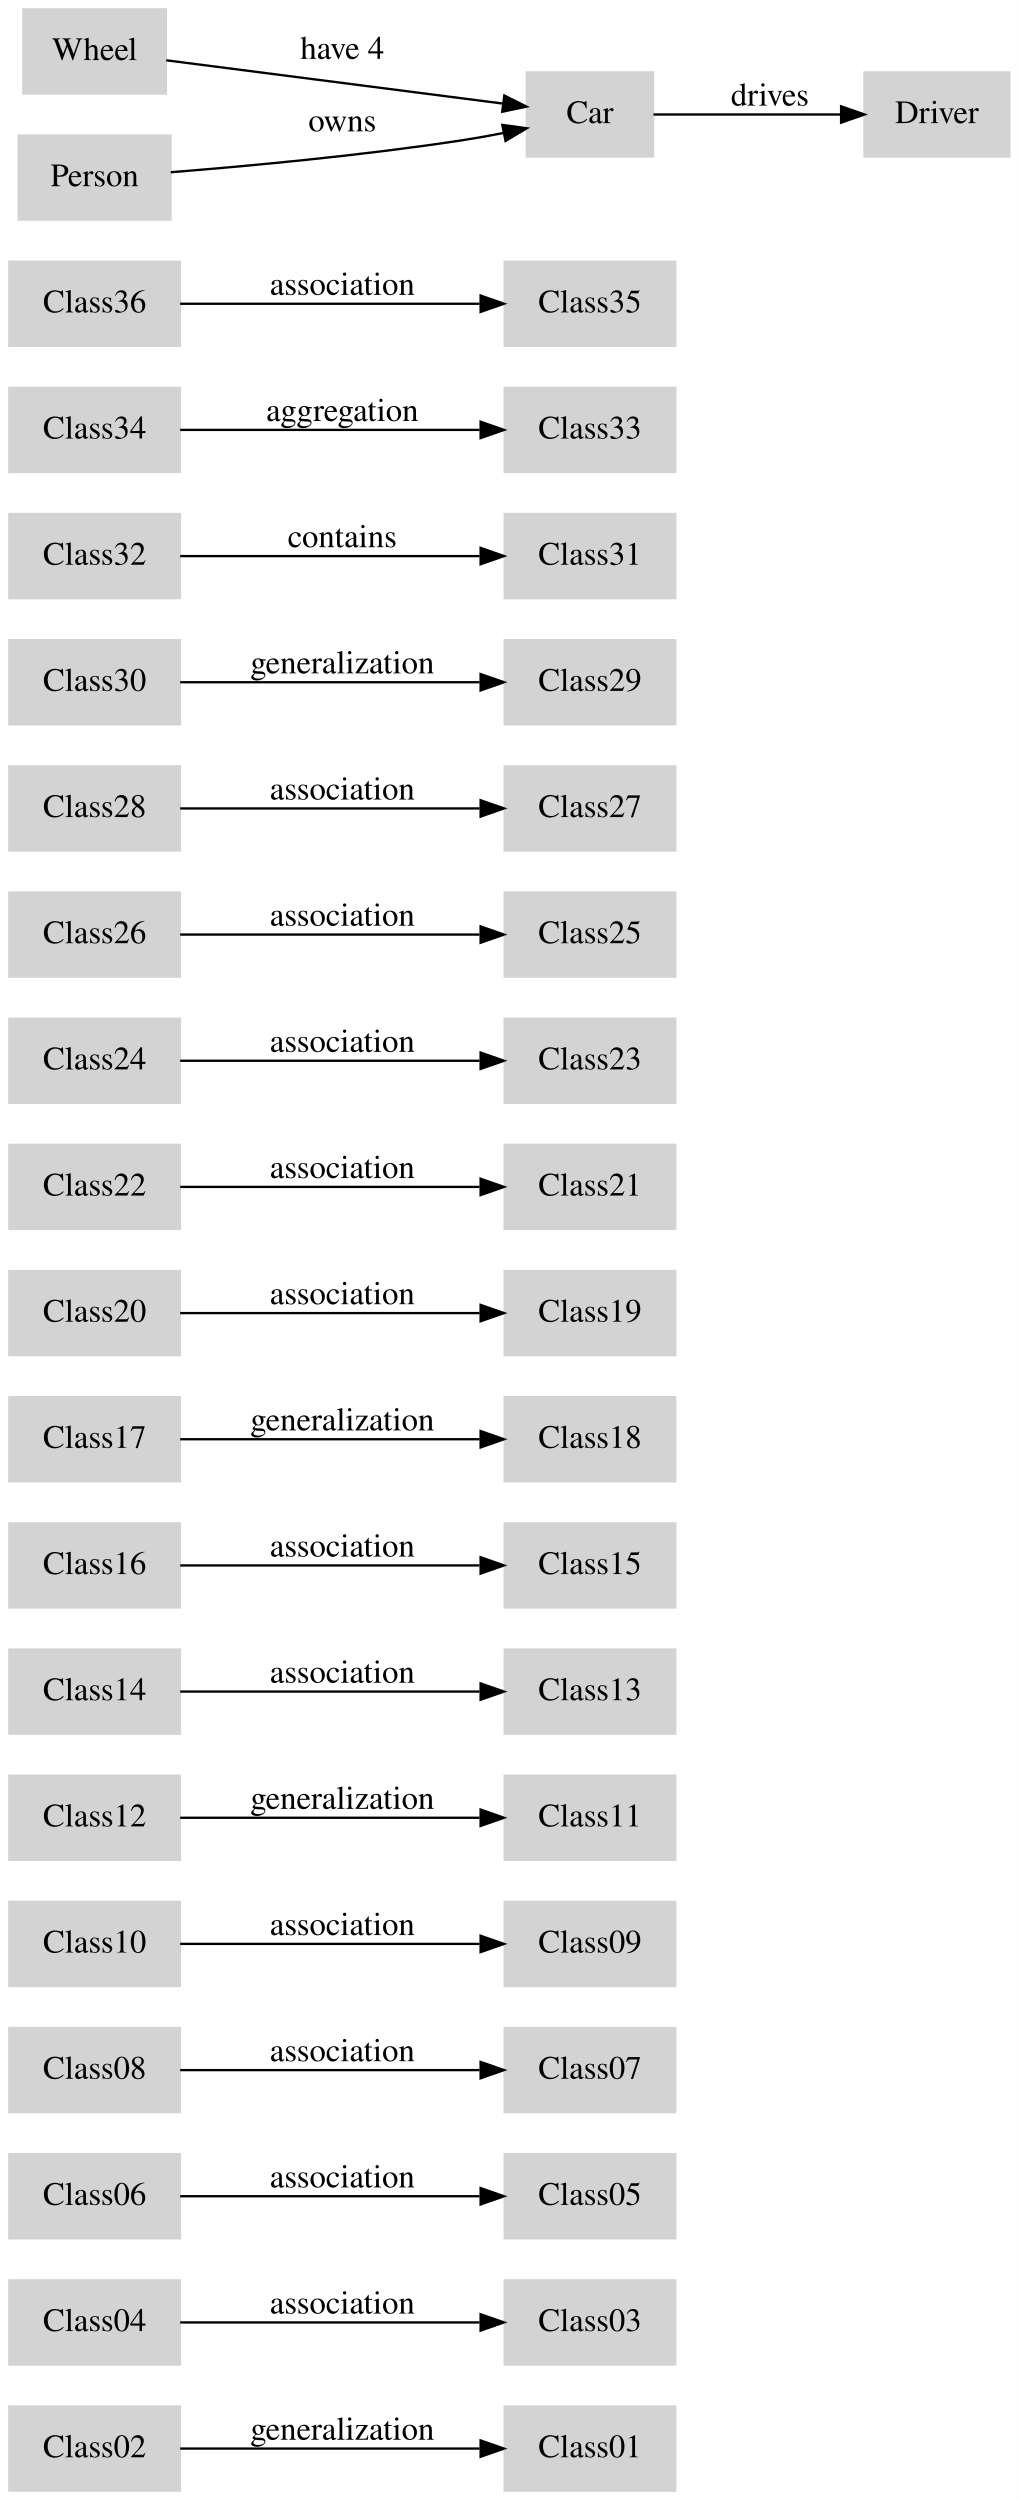
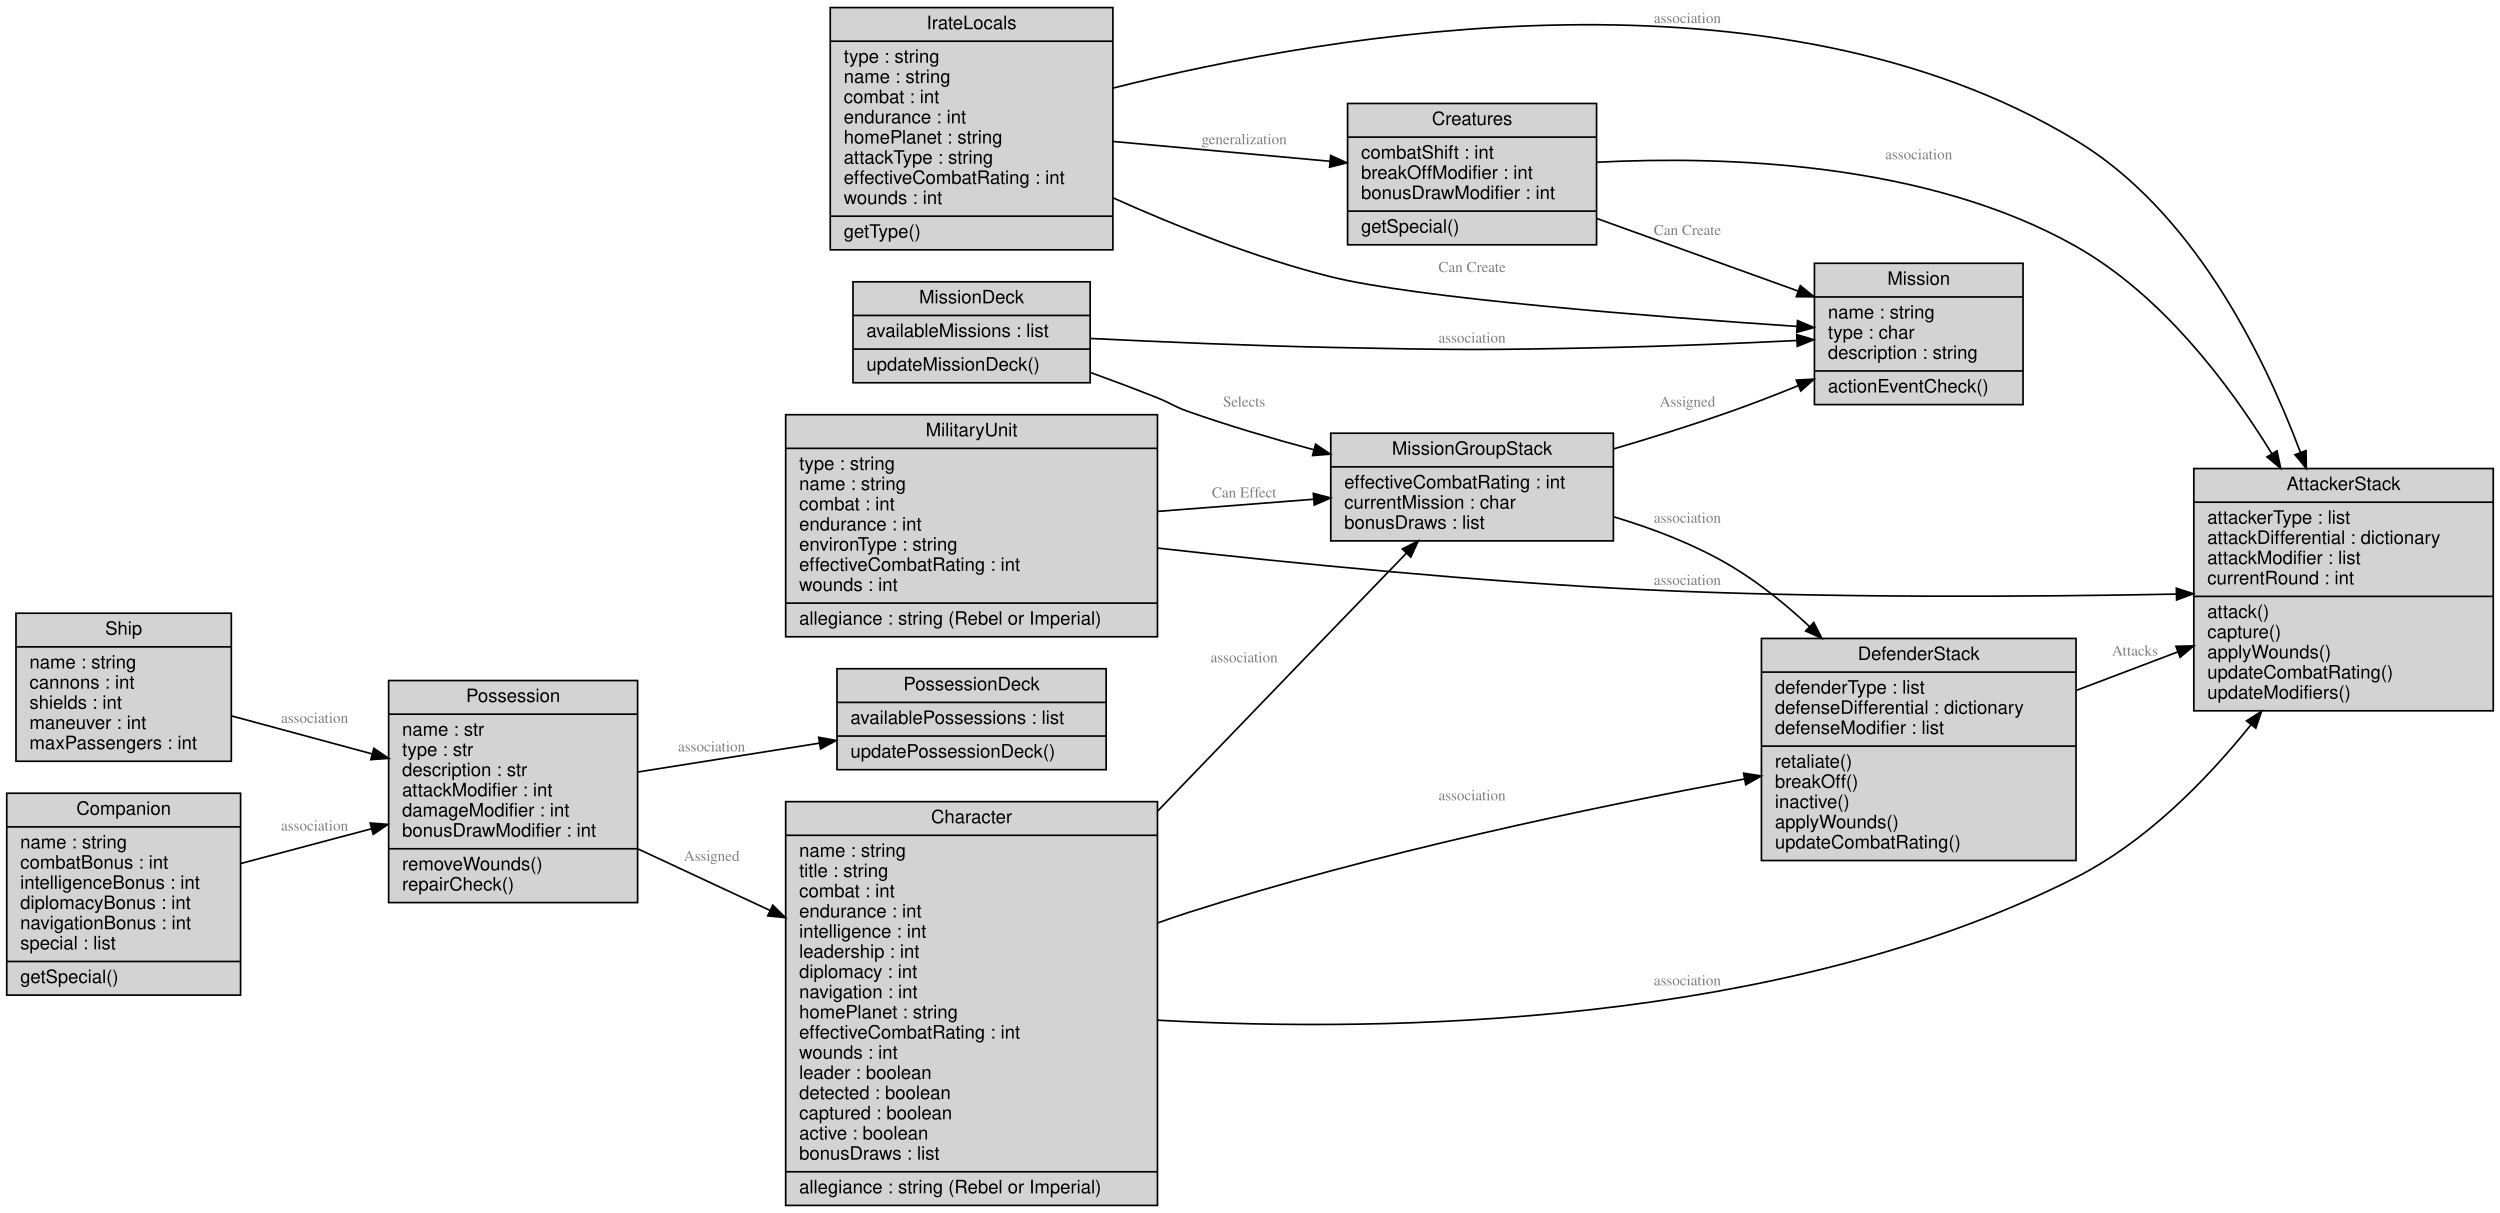
- <svg xmlns="http://www.w3.org/2000/svg" width="436pt" height="1070pt" viewBox="0.00 0.00 436.00 1070.00">
-   <g id="graph0" class="graph" transform="scale(1 1) rotate(0) translate(4 1066)">
-     <polygon fill="white" stroke="transparent" points="-4,4 -4,-1066 432,-1066 432,4 -4,4" />
+ <svg xmlns="http://www.w3.org/2000/svg" width="1486pt" height="721pt" viewBox="0.00 0.00 1486.00 721.00">
+   <g id="graph0" class="graph" transform="scale(1 1) rotate(0) translate(4 717)">
+     <polygon fill="white" stroke="transparent" points="-4,4 -4,-717 1482,-717 1482,4 -4,4" />
    <g id="node1" class="node">
-       <polygon fill="lightgrey" stroke="lightgrey" points="285,-36 212,-36 212,0 285,0 285,-36" />
-       <text text-anchor="middle" x="248.5" y="-14.3" font-family="Times,serif" font-size="14.00">Class01</text>
+       <polygon fill="lightgrey" stroke="black" points="493.5,-259.5 493.5,-319.5 653.5,-319.5 653.5,-259.5 493.5,-259.5" />
+       <text text-anchor="middle" x="573.5" y="-306.7" font-family="Helvetica,sans-Serif" font-size="11.00">PossessionDeck</text>
+       <polyline fill="none" stroke="black" points="493.5,-299.5 653.5,-299.5 " />
+       <text text-anchor="start" x="501.5" y="-286.7" font-family="Helvetica,sans-Serif" font-size="11.00">availablePossessions : list</text>
+       <polyline fill="none" stroke="black" points="493.5,-279.5 653.5,-279.5 " />
+       <text text-anchor="start" x="501.5" y="-266.7" font-family="Helvetica,sans-Serif" font-size="11.00">updatePossessionDeck()</text>
    </g>
    <g id="node2" class="node">
-       <polygon fill="lightgrey" stroke="lightgrey" points="73,-36 0,-36 0,0 73,0 73,-36" />
-       <text text-anchor="middle" x="36.5" y="-14.3" font-family="Times,serif" font-size="14.00">Class02</text>
+       <polygon fill="lightgrey" stroke="black" points="227,-180.5 227,-312.5 375,-312.5 375,-180.5 227,-180.5" />
+       <text text-anchor="middle" x="301" y="-299.7" font-family="Helvetica,sans-Serif" font-size="11.00">Possession</text>
+       <polyline fill="none" stroke="black" points="227,-292.5 375,-292.5 " />
+       <text text-anchor="start" x="235" y="-279.7" font-family="Helvetica,sans-Serif" font-size="11.00">name : str</text>
+       <text text-anchor="start" x="235" y="-267.7" font-family="Helvetica,sans-Serif" font-size="11.00">type : str</text>
+       <text text-anchor="start" x="235" y="-255.7" font-family="Helvetica,sans-Serif" font-size="11.00">description : str</text>
+       <text text-anchor="start" x="235" y="-243.7" font-family="Helvetica,sans-Serif" font-size="11.00">attackModifier : int</text>
+       <text text-anchor="start" x="235" y="-231.7" font-family="Helvetica,sans-Serif" font-size="11.00">damageModifier : int</text>
+       <text text-anchor="start" x="235" y="-219.7" font-family="Helvetica,sans-Serif" font-size="11.00">bonusDrawModifier : int</text>
+       <polyline fill="none" stroke="black" points="227,-212.5 375,-212.5 " />
+       <text text-anchor="start" x="235" y="-199.7" font-family="Helvetica,sans-Serif" font-size="11.00">removeWounds()</text>
+       <text text-anchor="start" x="235" y="-187.7" font-family="Helvetica,sans-Serif" font-size="11.00">repairCheck()</text>
    </g>
    <g id="edge1" class="edge">
-       <path fill="none" stroke="black" d="M73.12,-18C108.42,-18 162.65,-18 201.26,-18" />
-       <polygon fill="black" stroke="black" points="201.7,-21.5 211.7,-18 201.7,-14.5 201.7,-21.5" />
-       <text text-anchor="middle" x="142.5" y="-21.8" font-family="Times,serif" font-size="14.00">generalization</text>
+       <path fill="none" stroke="black" d="M375.2,-258.14C408.38,-263.41 447.92,-269.7 482.87,-275.25" />
+       <polygon fill="black" stroke="black" points="482.64,-278.76 493.07,-276.87 483.74,-271.85 482.64,-278.76" />
+       <text text-anchor="middle" x="419" y="-270.3" font-family="Times,serif" font-size="9.00" fill="grey">association</text>
+     </g>
+     <g id="node5" class="node">
+       <polygon fill="lightgrey" stroke="black" points="463,-0.5 463,-240.5 684,-240.5 684,-0.5 463,-0.5" />
+       <text text-anchor="middle" x="573.5" y="-227.7" font-family="Helvetica,sans-Serif" font-size="11.00">Character</text>
+       <polyline fill="none" stroke="black" points="463,-220.5 684,-220.5 " />
+       <text text-anchor="start" x="471" y="-207.7" font-family="Helvetica,sans-Serif" font-size="11.00">name : string</text>
+       <text text-anchor="start" x="471" y="-195.7" font-family="Helvetica,sans-Serif" font-size="11.00">title : string</text>
+       <text text-anchor="start" x="471" y="-183.7" font-family="Helvetica,sans-Serif" font-size="11.00">combat : int</text>
+       <text text-anchor="start" x="471" y="-171.7" font-family="Helvetica,sans-Serif" font-size="11.00">endurance : int</text>
+       <text text-anchor="start" x="471" y="-159.7" font-family="Helvetica,sans-Serif" font-size="11.00">intelligence : int</text>
+       <text text-anchor="start" x="471" y="-147.7" font-family="Helvetica,sans-Serif" font-size="11.00">leadership : int</text>
+       <text text-anchor="start" x="471" y="-135.7" font-family="Helvetica,sans-Serif" font-size="11.00">diplomacy : int</text>
+       <text text-anchor="start" x="471" y="-123.7" font-family="Helvetica,sans-Serif" font-size="11.00">navigation : int</text>
+       <text text-anchor="start" x="471" y="-111.7" font-family="Helvetica,sans-Serif" font-size="11.00">homePlanet : string</text>
+       <text text-anchor="start" x="471" y="-99.7" font-family="Helvetica,sans-Serif" font-size="11.00">effectiveCombatRating : int</text>
+       <text text-anchor="start" x="471" y="-87.7" font-family="Helvetica,sans-Serif" font-size="11.00">wounds : int</text>
+       <text text-anchor="start" x="471" y="-75.7" font-family="Helvetica,sans-Serif" font-size="11.00">leader : boolean</text>
+       <text text-anchor="start" x="471" y="-63.7" font-family="Helvetica,sans-Serif" font-size="11.00">detected : boolean</text>
+       <text text-anchor="start" x="471" y="-51.7" font-family="Helvetica,sans-Serif" font-size="11.00">captured : boolean</text>
+       <text text-anchor="start" x="471" y="-39.7" font-family="Helvetica,sans-Serif" font-size="11.00">active : boolean</text>
+       <text text-anchor="start" x="471" y="-27.7" font-family="Helvetica,sans-Serif" font-size="11.00">bonusDraws : list</text>
+       <polyline fill="none" stroke="black" points="463,-20.5 684,-20.5 " />
+       <text text-anchor="start" x="471" y="-7.7" font-family="Helvetica,sans-Serif" font-size="11.00">allegiance : string (Rebel or Imperial)</text>
+     </g>
+     <g id="edge2" class="edge">
+       <path fill="none" stroke="black" d="M375.2,-212.4C399.34,-201.16 426.86,-188.34 453.51,-175.92" />
+       <polygon fill="black" stroke="black" points="455.31,-178.95 462.9,-171.55 452.36,-172.6 455.31,-178.95" />
+       <text text-anchor="middle" x="419" y="-205.3" font-family="Times,serif" font-size="9.00" fill="grey">Assigned</text>
    </g>
    <g id="node3" class="node">
-       <polygon fill="lightgrey" stroke="lightgrey" points="285,-90 212,-90 212,-54 285,-54 285,-90" />
-       <text text-anchor="middle" x="248.5" y="-68.3" font-family="Times,serif" font-size="14.00">Class03</text>
+       <polygon fill="lightgrey" stroke="black" points="5.5,-264.5 5.5,-352.5 133.5,-352.5 133.5,-264.5 5.5,-264.5" />
+       <text text-anchor="middle" x="69.5" y="-339.7" font-family="Helvetica,sans-Serif" font-size="11.00">Ship</text>
+       <polyline fill="none" stroke="black" points="5.5,-332.5 133.5,-332.5 " />
+       <text text-anchor="start" x="13.5" y="-319.7" font-family="Helvetica,sans-Serif" font-size="11.00">name : string</text>
+       <text text-anchor="start" x="13.5" y="-307.7" font-family="Helvetica,sans-Serif" font-size="11.00">cannons : int</text>
+       <text text-anchor="start" x="13.5" y="-295.7" font-family="Helvetica,sans-Serif" font-size="11.00">shields : int</text>
+       <text text-anchor="start" x="13.5" y="-283.7" font-family="Helvetica,sans-Serif" font-size="11.00">maneuver : int</text>
+       <text text-anchor="start" x="13.5" y="-271.7" font-family="Helvetica,sans-Serif" font-size="11.00">maxPassengers : int</text>
+     </g>
+     <g id="edge3" class="edge">
+       <path fill="none" stroke="black" d="M133.52,-291.48C159.28,-284.52 189.44,-276.37 216.97,-268.93" />
+       <polygon fill="black" stroke="black" points="218.23,-272.21 226.97,-266.23 216.41,-265.46 218.23,-272.21" />
+       <text text-anchor="middle" x="183" y="-287.3" font-family="Times,serif" font-size="9.00" fill="grey">association</text>
    </g>
    <g id="node4" class="node">
-       <polygon fill="lightgrey" stroke="lightgrey" points="73,-90 0,-90 0,-54 73,-54 73,-90" />
-       <text text-anchor="middle" x="36.5" y="-68.3" font-family="Times,serif" font-size="14.00">Class04</text>
+       <polygon fill="lightgrey" stroke="black" points="0,-125.5 0,-245.5 139,-245.5 139,-125.5 0,-125.5" />
+       <text text-anchor="middle" x="69.5" y="-232.7" font-family="Helvetica,sans-Serif" font-size="11.00">Companion</text>
+       <polyline fill="none" stroke="black" points="0,-225.5 139,-225.5 " />
+       <text text-anchor="start" x="8" y="-212.7" font-family="Helvetica,sans-Serif" font-size="11.00">name : string</text>
+       <text text-anchor="start" x="8" y="-200.7" font-family="Helvetica,sans-Serif" font-size="11.00">combatBonus : int</text>
+       <text text-anchor="start" x="8" y="-188.7" font-family="Helvetica,sans-Serif" font-size="11.00">intelligenceBonus : int</text>
+       <text text-anchor="start" x="8" y="-176.7" font-family="Helvetica,sans-Serif" font-size="11.00">diplomacyBonus : int</text>
+       <text text-anchor="start" x="8" y="-164.7" font-family="Helvetica,sans-Serif" font-size="11.00">navigationBonus : int</text>
+       <text text-anchor="start" x="8" y="-152.7" font-family="Helvetica,sans-Serif" font-size="11.00">special : list</text>
+       <polyline fill="none" stroke="black" points="0,-145.5 139,-145.5 " />
+       <text text-anchor="start" x="8" y="-132.7" font-family="Helvetica,sans-Serif" font-size="11.00">getSpecial()</text>
+     </g>
+     <g id="edge4" class="edge">
+       <path fill="none" stroke="black" d="M139.05,-203.72C163.52,-210.23 191.37,-217.63 216.94,-224.42" />
+       <polygon fill="black" stroke="black" points="216.05,-227.81 226.61,-226.99 217.85,-221.04 216.05,-227.81" />
+       <text text-anchor="middle" x="183" y="-223.3" font-family="Times,serif" font-size="9.00" fill="grey">association</text>
+     </g>
+     <g id="node9" class="node">
+       <polygon fill="lightgrey" stroke="black" points="1300,-294.5 1300,-438.5 1478,-438.5 1478,-294.5 1300,-294.5" />
+       <text text-anchor="middle" x="1389" y="-425.7" font-family="Helvetica,sans-Serif" font-size="11.00">AttackerStack</text>
+       <polyline fill="none" stroke="black" points="1300,-418.5 1478,-418.5 " />
+       <text text-anchor="start" x="1308" y="-405.7" font-family="Helvetica,sans-Serif" font-size="11.00">attackerType : list</text>
+       <text text-anchor="start" x="1308" y="-393.7" font-family="Helvetica,sans-Serif" font-size="11.00">attackDifferential : dictionary</text>
+       <text text-anchor="start" x="1308" y="-381.7" font-family="Helvetica,sans-Serif" font-size="11.00">attackModifier : list</text>
+       <text text-anchor="start" x="1308" y="-369.7" font-family="Helvetica,sans-Serif" font-size="11.00">currentRound : int</text>
+       <polyline fill="none" stroke="black" points="1300,-362.5 1478,-362.5 " />
+       <text text-anchor="start" x="1308" y="-349.7" font-family="Helvetica,sans-Serif" font-size="11.00">attack()</text>
+       <text text-anchor="start" x="1308" y="-337.7" font-family="Helvetica,sans-Serif" font-size="11.00">capture()</text>
+       <text text-anchor="start" x="1308" y="-325.7" font-family="Helvetica,sans-Serif" font-size="11.00">applyWounds()</text>
+       <text text-anchor="start" x="1308" y="-313.7" font-family="Helvetica,sans-Serif" font-size="11.00">updateCombatRating()</text>
+       <text text-anchor="start" x="1308" y="-301.7" font-family="Helvetica,sans-Serif" font-size="11.00">updateModifiers()</text>
+     </g>
+     <g id="edge7" class="edge">
+       <path fill="none" stroke="black" d="M684.05,-110.59C819.82,-103.17 1054.68,-106.57 1230,-195.5 1271.05,-216.32 1306.84,-252.45 1333.93,-286.15" />
+       <polygon fill="black" stroke="black" points="1331.34,-288.52 1340.28,-294.2 1336.83,-284.18 1331.34,-288.52" />
+       <text text-anchor="middle" x="999" y="-131.3" font-family="Times,serif" font-size="9.00" fill="grey">association</text>
+     </g>
+     <g id="node10" class="node">
+       <polygon fill="lightgrey" stroke="black" points="1043,-205.5 1043,-337.5 1230,-337.5 1230,-205.5 1043,-205.5" />
+       <text text-anchor="middle" x="1136.5" y="-324.7" font-family="Helvetica,sans-Serif" font-size="11.00">DefenderStack</text>
+       <polyline fill="none" stroke="black" points="1043,-317.5 1230,-317.5 " />
+       <text text-anchor="start" x="1051" y="-304.7" font-family="Helvetica,sans-Serif" font-size="11.00">defenderType : list</text>
+       <text text-anchor="start" x="1051" y="-292.7" font-family="Helvetica,sans-Serif" font-size="11.00">defenseDifferential : dictionary</text>
+       <text text-anchor="start" x="1051" y="-280.7" font-family="Helvetica,sans-Serif" font-size="11.00">defenseModifier : list</text>
+       <polyline fill="none" stroke="black" points="1043,-273.5 1230,-273.5 " />
+       <text text-anchor="start" x="1051" y="-260.7" font-family="Helvetica,sans-Serif" font-size="11.00">retaliate()</text>
+       <text text-anchor="start" x="1051" y="-248.7" font-family="Helvetica,sans-Serif" font-size="11.00">breakOff()</text>
+       <text text-anchor="start" x="1051" y="-236.7" font-family="Helvetica,sans-Serif" font-size="11.00">inactive()</text>
+       <text text-anchor="start" x="1051" y="-224.7" font-family="Helvetica,sans-Serif" font-size="11.00">applyWounds()</text>
+       <text text-anchor="start" x="1051" y="-212.7" font-family="Helvetica,sans-Serif" font-size="11.00">updateCombatRating()</text>
+     </g>
+     <g id="edge6" class="edge">
+       <path fill="none" stroke="black" d="M684.26,-168.45C690.22,-170.59 696.16,-172.63 702,-174.5 813.02,-210.11 944.09,-237.49 1032.81,-253.94" />
+       <polygon fill="black" stroke="black" points="1032.41,-257.42 1042.88,-255.79 1033.68,-250.54 1032.41,-257.42" />
+       <text text-anchor="middle" x="871" y="-241.3" font-family="Times,serif" font-size="9.00" fill="grey">association</text>
+     </g>
+     <g id="node11" class="node">
+       <polygon fill="lightgrey" stroke="black" points="787,-395.5 787,-459.5 955,-459.5 955,-395.5 787,-395.5" />
+       <text text-anchor="middle" x="871" y="-446.7" font-family="Helvetica,sans-Serif" font-size="11.00">MissionGroupStack</text>
+       <polyline fill="none" stroke="black" points="787,-439.5 955,-439.5 " />
+       <text text-anchor="start" x="795" y="-426.7" font-family="Helvetica,sans-Serif" font-size="11.00">effectiveCombatRating : int</text>
+       <text text-anchor="start" x="795" y="-414.7" font-family="Helvetica,sans-Serif" font-size="11.00">currentMission : char</text>
+       <text text-anchor="start" x="795" y="-402.7" font-family="Helvetica,sans-Serif" font-size="11.00">bonusDraws : list</text>
    </g>
    <g id="edge5" class="edge">
-       <path fill="none" stroke="black" d="M73.12,-72C108.42,-72 162.65,-72 201.26,-72" />
-       <polygon fill="black" stroke="black" points="201.7,-75.5 211.7,-72 201.7,-68.5 201.7,-75.5" />
-       <text text-anchor="middle" x="142.5" y="-75.8" font-family="Times,serif" font-size="14.00">association</text>
-     </g>
-     <g id="node5" class="node">
-       <polygon fill="lightgrey" stroke="lightgrey" points="285,-144 212,-144 212,-108 285,-108 285,-144" />
-       <text text-anchor="middle" x="248.5" y="-122.3" font-family="Times,serif" font-size="14.00">Class05</text>
+       <path fill="none" stroke="black" d="M684.01,-234.79C690.1,-241.12 696.12,-247.39 702,-253.5 746.57,-299.83 797.92,-352.98 832,-388.22" />
+       <polygon fill="black" stroke="black" points="829.53,-390.71 839,-395.46 834.57,-385.84 829.53,-390.71" />
+       <text text-anchor="middle" x="735.5" y="-323.3" font-family="Times,serif" font-size="9.00" fill="grey">association</text>
    </g>
    <g id="node6" class="node">
-       <polygon fill="lightgrey" stroke="lightgrey" points="73,-144 0,-144 0,-108 73,-108 73,-144" />
-       <text text-anchor="middle" x="36.5" y="-122.3" font-family="Times,serif" font-size="14.00">Class06</text>
-     </g>
-     <g id="edge6" class="edge">
-       <path fill="none" stroke="black" d="M73.12,-126C108.42,-126 162.65,-126 201.26,-126" />
-       <polygon fill="black" stroke="black" points="201.7,-129.5 211.7,-126 201.7,-122.5 201.7,-129.5" />
-       <text text-anchor="middle" x="142.5" y="-129.8" font-family="Times,serif" font-size="14.00">association</text>
+       <polygon fill="lightgrey" stroke="black" points="489.5,-568.5 489.5,-712.5 657.5,-712.5 657.5,-568.5 489.5,-568.5" />
+       <text text-anchor="middle" x="573.5" y="-699.7" font-family="Helvetica,sans-Serif" font-size="11.00">IrateLocals</text>
+       <polyline fill="none" stroke="black" points="489.5,-692.5 657.5,-692.5 " />
+       <text text-anchor="start" x="497.5" y="-679.7" font-family="Helvetica,sans-Serif" font-size="11.00">type : string</text>
+       <text text-anchor="start" x="497.5" y="-667.7" font-family="Helvetica,sans-Serif" font-size="11.00">name : string</text>
+       <text text-anchor="start" x="497.5" y="-655.7" font-family="Helvetica,sans-Serif" font-size="11.00">combat : int</text>
+       <text text-anchor="start" x="497.5" y="-643.7" font-family="Helvetica,sans-Serif" font-size="11.00">endurance : int</text>
+       <text text-anchor="start" x="497.5" y="-631.7" font-family="Helvetica,sans-Serif" font-size="11.00">homePlanet : string</text>
+       <text text-anchor="start" x="497.5" y="-619.7" font-family="Helvetica,sans-Serif" font-size="11.00">attackType : string</text>
+       <text text-anchor="start" x="497.5" y="-607.7" font-family="Helvetica,sans-Serif" font-size="11.00">effectiveCombatRating : int</text>
+       <text text-anchor="start" x="497.5" y="-595.7" font-family="Helvetica,sans-Serif" font-size="11.00">wounds : int</text>
+       <polyline fill="none" stroke="black" points="489.5,-588.5 657.5,-588.5 " />
+       <text text-anchor="start" x="497.5" y="-575.7" font-family="Helvetica,sans-Serif" font-size="11.00">getType()</text>
    </g>
    <g id="node7" class="node">
-       <polygon fill="lightgrey" stroke="lightgrey" points="285,-198 212,-198 212,-162 285,-162 285,-198" />
-       <text text-anchor="middle" x="248.5" y="-176.3" font-family="Times,serif" font-size="14.00">Class07</text>
+       <polygon fill="lightgrey" stroke="black" points="797,-571.5 797,-655.5 945,-655.5 945,-571.5 797,-571.5" />
+       <text text-anchor="middle" x="871" y="-642.7" font-family="Helvetica,sans-Serif" font-size="11.00">Creatures</text>
+       <polyline fill="none" stroke="black" points="797,-635.5 945,-635.5 " />
+       <text text-anchor="start" x="805" y="-622.7" font-family="Helvetica,sans-Serif" font-size="11.00">combatShift : int</text>
+       <text text-anchor="start" x="805" y="-610.7" font-family="Helvetica,sans-Serif" font-size="11.00">breakOffModifier : int</text>
+       <text text-anchor="start" x="805" y="-598.7" font-family="Helvetica,sans-Serif" font-size="11.00">bonusDrawModifier : int</text>
+       <polyline fill="none" stroke="black" points="797,-591.5 945,-591.5 " />
+       <text text-anchor="start" x="805" y="-578.7" font-family="Helvetica,sans-Serif" font-size="11.00">getSpecial()</text>
+     </g>
+     <g id="edge8" class="edge">
+       <path fill="none" stroke="black" d="M657.6,-632.91C697.89,-629.23 746.16,-624.82 786.5,-621.13" />
+       <polygon fill="black" stroke="black" points="786.94,-624.6 796.58,-620.21 786.3,-617.63 786.94,-624.6" />
+       <text text-anchor="middle" x="735.5" y="-631.3" font-family="Times,serif" font-size="9.00" fill="grey">generalization</text>
+     </g>
+     <g id="edge10" class="edge">
+       <path fill="none" stroke="black" d="M657.54,-664.64C789.48,-697.83 1050.38,-741.98 1230,-633.5 1297.87,-592.51 1339.92,-510.39 1363.42,-447.99" />
+       <polygon fill="black" stroke="black" points="1366.72,-449.13 1366.89,-438.54 1360.15,-446.72 1366.72,-449.13" />
+       <text text-anchor="middle" x="999" y="-703.3" font-family="Times,serif" font-size="9.00" fill="grey">association</text>
+     </g>
+     <g id="node13" class="node">
+       <polygon fill="lightgrey" stroke="black" points="1074.5,-476.5 1074.5,-560.5 1198.5,-560.5 1198.5,-476.5 1074.5,-476.5" />
+       <text text-anchor="middle" x="1136.5" y="-547.7" font-family="Helvetica,sans-Serif" font-size="11.00">Mission</text>
+       <polyline fill="none" stroke="black" points="1074.5,-540.5 1198.5,-540.5 " />
+       <text text-anchor="start" x="1082.5" y="-527.7" font-family="Helvetica,sans-Serif" font-size="11.00">name : string</text>
+       <text text-anchor="start" x="1082.5" y="-515.7" font-family="Helvetica,sans-Serif" font-size="11.00">type : char</text>
+       <text text-anchor="start" x="1082.5" y="-503.7" font-family="Helvetica,sans-Serif" font-size="11.00">description : string</text>
+       <polyline fill="none" stroke="black" points="1074.5,-496.5 1198.5,-496.5 " />
+       <text text-anchor="start" x="1082.5" y="-483.7" font-family="Helvetica,sans-Serif" font-size="11.00">actionEventCheck()</text>
+     </g>
+     <g id="edge9" class="edge">
+       <path fill="none" stroke="black" d="M657.6,-599.39C696.07,-582.11 742.93,-563.51 787,-552.5 837.77,-539.81 977.9,-528.81 1064.22,-522.97" />
+       <polygon fill="black" stroke="black" points="1064.46,-526.46 1074.21,-522.3 1063.99,-519.47 1064.46,-526.46" />
+       <text text-anchor="middle" x="871" y="-555.3" font-family="Times,serif" font-size="9.00" fill="grey">Can Create</text>
+     </g>
+     <g id="edge12" class="edge">
+       <path fill="none" stroke="black" d="M945.32,-620.57C1021.48,-624.46 1141.64,-620.58 1230,-570.5 1279.87,-542.23 1319.36,-491.25 1346.39,-447.33" />
+       <polygon fill="black" stroke="black" points="1349.46,-449.01 1351.63,-438.64 1343.47,-445.4 1349.46,-449.01" />
+       <text text-anchor="middle" x="1136.5" y="-622.3" font-family="Times,serif" font-size="9.00" fill="grey">association</text>
+     </g>
+     <g id="edge11" class="edge">
+       <path fill="none" stroke="black" d="M945.05,-587.16C982.38,-573.7 1027.61,-557.4 1064.63,-544.05" />
+       <polygon fill="black" stroke="black" points="1066.12,-547.23 1074.34,-540.55 1063.75,-540.65 1066.12,-547.23" />
+       <text text-anchor="middle" x="999" y="-577.3" font-family="Times,serif" font-size="9.00" fill="grey">Can Create</text>
    </g>
    <g id="node8" class="node">
-       <polygon fill="lightgrey" stroke="lightgrey" points="73,-198 0,-198 0,-162 73,-162 73,-198" />
-       <text text-anchor="middle" x="36.5" y="-176.3" font-family="Times,serif" font-size="14.00">Class08</text>
-     </g>
-     <g id="edge7" class="edge">
-       <path fill="none" stroke="black" d="M73.12,-180C108.42,-180 162.65,-180 201.26,-180" />
-       <polygon fill="black" stroke="black" points="201.7,-183.5 211.7,-180 201.7,-176.5 201.7,-183.5" />
-       <text text-anchor="middle" x="142.5" y="-183.8" font-family="Times,serif" font-size="14.00">association</text>
-     </g>
-     <g id="node9" class="node">
-       <polygon fill="lightgrey" stroke="lightgrey" points="285,-252 212,-252 212,-216 285,-216 285,-252" />
-       <text text-anchor="middle" x="248.5" y="-230.3" font-family="Times,serif" font-size="14.00">Class09</text>
-     </g>
-     <g id="node10" class="node">
-       <polygon fill="lightgrey" stroke="lightgrey" points="73,-252 0,-252 0,-216 73,-216 73,-252" />
-       <text text-anchor="middle" x="36.5" y="-230.3" font-family="Times,serif" font-size="14.00">Class10</text>
-     </g>
-     <g id="edge8" class="edge">
-       <path fill="none" stroke="black" d="M73.12,-234C108.42,-234 162.65,-234 201.26,-234" />
-       <polygon fill="black" stroke="black" points="201.7,-237.5 211.7,-234 201.7,-230.5 201.7,-237.5" />
-       <text text-anchor="middle" x="142.5" y="-237.8" font-family="Times,serif" font-size="14.00">association</text>
-     </g>
-     <g id="node11" class="node">
-       <polygon fill="lightgrey" stroke="lightgrey" points="285,-306 212,-306 212,-270 285,-270 285,-306" />
-       <text text-anchor="middle" x="248.5" y="-284.3" font-family="Times,serif" font-size="14.00">Class11</text>
+       <polygon fill="lightgrey" stroke="black" points="463,-338.5 463,-470.5 684,-470.5 684,-338.5 463,-338.5" />
+       <text text-anchor="middle" x="573.5" y="-457.7" font-family="Helvetica,sans-Serif" font-size="11.00">MilitaryUnit</text>
+       <polyline fill="none" stroke="black" points="463,-450.5 684,-450.5 " />
+       <text text-anchor="start" x="471" y="-437.7" font-family="Helvetica,sans-Serif" font-size="11.00">type : string</text>
+       <text text-anchor="start" x="471" y="-425.7" font-family="Helvetica,sans-Serif" font-size="11.00">name : string</text>
+       <text text-anchor="start" x="471" y="-413.7" font-family="Helvetica,sans-Serif" font-size="11.00">combat : int</text>
+       <text text-anchor="start" x="471" y="-401.7" font-family="Helvetica,sans-Serif" font-size="11.00">endurance : int</text>
+       <text text-anchor="start" x="471" y="-389.7" font-family="Helvetica,sans-Serif" font-size="11.00">environType : string</text>
+       <text text-anchor="start" x="471" y="-377.7" font-family="Helvetica,sans-Serif" font-size="11.00">effectiveCombatRating : int</text>
+       <text text-anchor="start" x="471" y="-365.7" font-family="Helvetica,sans-Serif" font-size="11.00">wounds : int</text>
+       <polyline fill="none" stroke="black" points="463,-358.5 684,-358.5 " />
+       <text text-anchor="start" x="471" y="-345.7" font-family="Helvetica,sans-Serif" font-size="11.00">allegiance : string (Rebel or Imperial)</text>
+     </g>
+     <g id="edge14" class="edge">
+       <path fill="none" stroke="black" d="M684.24,-391.2C764.17,-382.21 875.12,-371.16 973,-366.5 1081.23,-361.35 1205.51,-362.25 1289.64,-363.87" />
+       <polygon fill="black" stroke="black" points="1289.63,-367.37 1299.7,-364.07 1289.77,-360.37 1289.63,-367.37" />
+       <text text-anchor="middle" x="999" y="-369.3" font-family="Times,serif" font-size="9.00" fill="grey">association</text>
+     </g>
+     <g id="edge13" class="edge">
+       <path fill="none" stroke="black" d="M684.11,-413.03C714.53,-415.4 747.26,-417.95 776.65,-420.23" />
+       <polygon fill="black" stroke="black" points="776.65,-423.74 786.89,-421.03 777.2,-416.77 776.65,-423.74" />
+       <text text-anchor="middle" x="735.5" y="-421.3" font-family="Times,serif" font-size="9.00" fill="grey">Can Effect</text>
+     </g>
+     <g id="edge15" class="edge">
+       <path fill="none" stroke="black" d="M1230.07,-306.6C1249.8,-314.09 1270.69,-322.01 1290.6,-329.56" />
+       <polygon fill="black" stroke="black" points="1289.38,-332.84 1299.97,-333.12 1291.87,-326.3 1289.38,-332.84" />
+       <text text-anchor="middle" x="1265" y="-327.3" font-family="Times,serif" font-size="9.00" fill="grey">Attacks</text>
+     </g>
+     <g id="edge17" class="edge">
+       <path fill="none" stroke="black" d="M955.27,-409.78C978.8,-402.72 1003.77,-393.18 1025,-380.5 1041.45,-370.68 1057.29,-357.9 1071.58,-344.57" />
+       <polygon fill="black" stroke="black" points="1074.1,-347 1078.91,-337.56 1069.27,-341.94 1074.1,-347" />
+       <text text-anchor="middle" x="999" y="-406.3" font-family="Times,serif" font-size="9.00" fill="grey">association</text>
+     </g>
+     <g id="edge16" class="edge">
+       <path fill="none" stroke="black" d="M955.11,-450.16C977.92,-456.87 1002.55,-464.55 1025,-472.5 1038,-477.1 1051.69,-482.41 1064.84,-487.75" />
+       <polygon fill="black" stroke="black" points="1063.72,-491.08 1074.3,-491.64 1066.38,-484.6 1063.72,-491.08" />
+       <text text-anchor="middle" x="999" y="-475.3" font-family="Times,serif" font-size="9.00" fill="grey">Assigned</text>
    </g>
    <g id="node12" class="node">
-       <polygon fill="lightgrey" stroke="lightgrey" points="73,-306 0,-306 0,-270 73,-270 73,-306" />
-       <text text-anchor="middle" x="36.5" y="-284.3" font-family="Times,serif" font-size="14.00">Class12</text>
-     </g>
-     <g id="edge2" class="edge">
-       <path fill="none" stroke="black" d="M73.12,-288C108.42,-288 162.65,-288 201.26,-288" />
-       <polygon fill="black" stroke="black" points="201.7,-291.5 211.7,-288 201.7,-284.5 201.7,-291.5" />
-       <text text-anchor="middle" x="142.5" y="-291.8" font-family="Times,serif" font-size="14.00">generalization</text>
-     </g>
-     <g id="node13" class="node">
-       <polygon fill="lightgrey" stroke="lightgrey" points="285,-360 212,-360 212,-324 285,-324 285,-360" />
-       <text text-anchor="middle" x="248.5" y="-338.3" font-family="Times,serif" font-size="14.00">Class13</text>
-     </g>
-     <g id="node14" class="node">
-       <polygon fill="lightgrey" stroke="lightgrey" points="73,-360 0,-360 0,-324 73,-324 73,-360" />
-       <text text-anchor="middle" x="36.5" y="-338.3" font-family="Times,serif" font-size="14.00">Class14</text>
-     </g>
-     <g id="edge9" class="edge">
-       <path fill="none" stroke="black" d="M73.12,-342C108.42,-342 162.65,-342 201.26,-342" />
-       <polygon fill="black" stroke="black" points="201.7,-345.5 211.7,-342 201.7,-338.5 201.7,-345.5" />
-       <text text-anchor="middle" x="142.5" y="-345.8" font-family="Times,serif" font-size="14.00">association</text>
-     </g>
-     <g id="node15" class="node">
-       <polygon fill="lightgrey" stroke="lightgrey" points="285,-414 212,-414 212,-378 285,-378 285,-414" />
-       <text text-anchor="middle" x="248.5" y="-392.3" font-family="Times,serif" font-size="14.00">Class15</text>
-     </g>
-     <g id="node16" class="node">
-       <polygon fill="lightgrey" stroke="lightgrey" points="73,-414 0,-414 0,-378 73,-378 73,-414" />
-       <text text-anchor="middle" x="36.5" y="-392.3" font-family="Times,serif" font-size="14.00">Class16</text>
-     </g>
-     <g id="edge10" class="edge">
-       <path fill="none" stroke="black" d="M73.12,-396C108.42,-396 162.65,-396 201.26,-396" />
-       <polygon fill="black" stroke="black" points="201.7,-399.5 211.7,-396 201.7,-392.5 201.7,-399.5" />
-       <text text-anchor="middle" x="142.5" y="-399.8" font-family="Times,serif" font-size="14.00">association</text>
-     </g>
-     <g id="node17" class="node">
-       <polygon fill="lightgrey" stroke="lightgrey" points="73,-468 0,-468 0,-432 73,-432 73,-468" />
-       <text text-anchor="middle" x="36.5" y="-446.3" font-family="Times,serif" font-size="14.00">Class17</text>
-     </g>
-     <g id="node18" class="node">
-       <polygon fill="lightgrey" stroke="lightgrey" points="285,-468 212,-468 212,-432 285,-432 285,-468" />
-       <text text-anchor="middle" x="248.5" y="-446.3" font-family="Times,serif" font-size="14.00">Class18</text>
-     </g>
-     <g id="edge3" class="edge">
-       <path fill="none" stroke="black" d="M73.12,-450C108.42,-450 162.65,-450 201.26,-450" />
-       <polygon fill="black" stroke="black" points="201.7,-453.5 211.7,-450 201.7,-446.5 201.7,-453.5" />
-       <text text-anchor="middle" x="142.5" y="-453.8" font-family="Times,serif" font-size="14.00">generalization</text>
-     </g>
-     <g id="node19" class="node">
-       <polygon fill="lightgrey" stroke="lightgrey" points="285,-522 212,-522 212,-486 285,-486 285,-522" />
-       <text text-anchor="middle" x="248.5" y="-500.3" font-family="Times,serif" font-size="14.00">Class19</text>
-     </g>
-     <g id="node20" class="node">
-       <polygon fill="lightgrey" stroke="lightgrey" points="73,-522 0,-522 0,-486 73,-486 73,-522" />
-       <text text-anchor="middle" x="36.5" y="-500.3" font-family="Times,serif" font-size="14.00">Class20</text>
-     </g>
-     <g id="edge11" class="edge">
-       <path fill="none" stroke="black" d="M73.12,-504C108.42,-504 162.65,-504 201.26,-504" />
-       <polygon fill="black" stroke="black" points="201.7,-507.5 211.7,-504 201.7,-500.5 201.7,-507.5" />
-       <text text-anchor="middle" x="142.5" y="-507.8" font-family="Times,serif" font-size="14.00">association</text>
-     </g>
-     <g id="node21" class="node">
-       <polygon fill="lightgrey" stroke="lightgrey" points="285,-576 212,-576 212,-540 285,-540 285,-576" />
-       <text text-anchor="middle" x="248.5" y="-554.3" font-family="Times,serif" font-size="14.00">Class21</text>
-     </g>
-     <g id="node22" class="node">
-       <polygon fill="lightgrey" stroke="lightgrey" points="73,-576 0,-576 0,-540 73,-540 73,-576" />
-       <text text-anchor="middle" x="36.5" y="-554.3" font-family="Times,serif" font-size="14.00">Class22</text>
-     </g>
-     <g id="edge12" class="edge">
-       <path fill="none" stroke="black" d="M73.12,-558C108.42,-558 162.65,-558 201.26,-558" />
-       <polygon fill="black" stroke="black" points="201.7,-561.5 211.7,-558 201.7,-554.5 201.7,-561.5" />
-       <text text-anchor="middle" x="142.5" y="-561.8" font-family="Times,serif" font-size="14.00">association</text>
-     </g>
-     <g id="node23" class="node">
-       <polygon fill="lightgrey" stroke="lightgrey" points="285,-630 212,-630 212,-594 285,-594 285,-630" />
-       <text text-anchor="middle" x="248.5" y="-608.3" font-family="Times,serif" font-size="14.00">Class23</text>
-     </g>
-     <g id="node24" class="node">
-       <polygon fill="lightgrey" stroke="lightgrey" points="73,-630 0,-630 0,-594 73,-594 73,-630" />
-       <text text-anchor="middle" x="36.5" y="-608.3" font-family="Times,serif" font-size="14.00">Class24</text>
-     </g>
-     <g id="edge13" class="edge">
-       <path fill="none" stroke="black" d="M73.12,-612C108.42,-612 162.65,-612 201.26,-612" />
-       <polygon fill="black" stroke="black" points="201.7,-615.5 211.7,-612 201.7,-608.5 201.7,-615.5" />
-       <text text-anchor="middle" x="142.5" y="-615.8" font-family="Times,serif" font-size="14.00">association</text>
-     </g>
-     <g id="node25" class="node">
-       <polygon fill="lightgrey" stroke="lightgrey" points="285,-684 212,-684 212,-648 285,-648 285,-684" />
-       <text text-anchor="middle" x="248.5" y="-662.3" font-family="Times,serif" font-size="14.00">Class25</text>
-     </g>
-     <g id="node26" class="node">
-       <polygon fill="lightgrey" stroke="lightgrey" points="73,-684 0,-684 0,-648 73,-648 73,-684" />
-       <text text-anchor="middle" x="36.5" y="-662.3" font-family="Times,serif" font-size="14.00">Class26</text>
-     </g>
-     <g id="edge14" class="edge">
-       <path fill="none" stroke="black" d="M73.12,-666C108.42,-666 162.65,-666 201.26,-666" />
-       <polygon fill="black" stroke="black" points="201.7,-669.5 211.7,-666 201.7,-662.5 201.7,-669.5" />
-       <text text-anchor="middle" x="142.5" y="-669.8" font-family="Times,serif" font-size="14.00">association</text>
-     </g>
-     <g id="node27" class="node">
-       <polygon fill="lightgrey" stroke="lightgrey" points="285,-738 212,-738 212,-702 285,-702 285,-738" />
-       <text text-anchor="middle" x="248.5" y="-716.3" font-family="Times,serif" font-size="14.00">Class27</text>
-     </g>
-     <g id="node28" class="node">
-       <polygon fill="lightgrey" stroke="lightgrey" points="73,-738 0,-738 0,-702 73,-702 73,-738" />
-       <text text-anchor="middle" x="36.5" y="-716.3" font-family="Times,serif" font-size="14.00">Class28</text>
-     </g>
-     <g id="edge15" class="edge">
-       <path fill="none" stroke="black" d="M73.12,-720C108.42,-720 162.65,-720 201.26,-720" />
-       <polygon fill="black" stroke="black" points="201.7,-723.5 211.7,-720 201.7,-716.5 201.7,-723.5" />
-       <text text-anchor="middle" x="142.5" y="-723.8" font-family="Times,serif" font-size="14.00">association</text>
-     </g>
-     <g id="node29" class="node">
-       <polygon fill="lightgrey" stroke="lightgrey" points="285,-792 212,-792 212,-756 285,-756 285,-792" />
-       <text text-anchor="middle" x="248.5" y="-770.3" font-family="Times,serif" font-size="14.00">Class29</text>
-     </g>
-     <g id="node30" class="node">
-       <polygon fill="lightgrey" stroke="lightgrey" points="73,-792 0,-792 0,-756 73,-756 73,-792" />
-       <text text-anchor="middle" x="36.5" y="-770.3" font-family="Times,serif" font-size="14.00">Class30</text>
-     </g>
-     <g id="edge4" class="edge">
-       <path fill="none" stroke="black" d="M73.12,-774C108.42,-774 162.65,-774 201.26,-774" />
-       <polygon fill="black" stroke="black" points="201.7,-777.5 211.7,-774 201.7,-770.5 201.7,-777.5" />
-       <text text-anchor="middle" x="142.5" y="-777.8" font-family="Times,serif" font-size="14.00">generalization</text>
-     </g>
-     <g id="node31" class="node">
-       <polygon fill="lightgrey" stroke="lightgrey" points="285,-846 212,-846 212,-810 285,-810 285,-846" />
-       <text text-anchor="middle" x="248.5" y="-824.3" font-family="Times,serif" font-size="14.00">Class31</text>
-     </g>
-     <g id="node32" class="node">
-       <polygon fill="lightgrey" stroke="lightgrey" points="73,-846 0,-846 0,-810 73,-810 73,-846" />
-       <text text-anchor="middle" x="36.5" y="-824.3" font-family="Times,serif" font-size="14.00">Class32</text>
-     </g>
-     <g id="edge16" class="edge">
-       <path fill="none" stroke="black" d="M73.12,-828C108.42,-828 162.65,-828 201.26,-828" />
-       <polygon fill="black" stroke="black" points="201.7,-831.5 211.7,-828 201.7,-824.5 201.7,-831.5" />
-       <text text-anchor="middle" x="142.5" y="-831.8" font-family="Times,serif" font-size="14.00">contains</text>
-     </g>
-     <g id="node33" class="node">
-       <polygon fill="lightgrey" stroke="lightgrey" points="285,-900 212,-900 212,-864 285,-864 285,-900" />
-       <text text-anchor="middle" x="248.5" y="-878.3" font-family="Times,serif" font-size="14.00">Class33</text>
-     </g>
-     <g id="node34" class="node">
-       <polygon fill="lightgrey" stroke="lightgrey" points="73,-900 0,-900 0,-864 73,-864 73,-900" />
-       <text text-anchor="middle" x="36.5" y="-878.3" font-family="Times,serif" font-size="14.00">Class34</text>
-     </g>
-     <g id="edge17" class="edge">
-       <path fill="none" stroke="black" d="M73.12,-882C108.42,-882 162.65,-882 201.26,-882" />
-       <polygon fill="black" stroke="black" points="201.7,-885.5 211.7,-882 201.7,-878.5 201.7,-885.5" />
-       <text text-anchor="middle" x="142.5" y="-885.8" font-family="Times,serif" font-size="14.00">aggregation</text>
-     </g>
-     <g id="node35" class="node">
-       <polygon fill="lightgrey" stroke="lightgrey" points="285,-954 212,-954 212,-918 285,-918 285,-954" />
-       <text text-anchor="middle" x="248.5" y="-932.3" font-family="Times,serif" font-size="14.00">Class35</text>
-     </g>
-     <g id="node36" class="node">
-       <polygon fill="lightgrey" stroke="lightgrey" points="73,-954 0,-954 0,-918 73,-918 73,-954" />
-       <text text-anchor="middle" x="36.5" y="-932.3" font-family="Times,serif" font-size="14.00">Class36</text>
+       <polygon fill="lightgrey" stroke="black" points="503,-489.5 503,-549.5 644,-549.5 644,-489.5 503,-489.5" />
+       <text text-anchor="middle" x="573.5" y="-536.7" font-family="Helvetica,sans-Serif" font-size="11.00">MissionDeck</text>
+       <polyline fill="none" stroke="black" points="503,-529.5 644,-529.5 " />
+       <text text-anchor="start" x="511" y="-516.7" font-family="Helvetica,sans-Serif" font-size="11.00">availableMissions : list</text>
+       <polyline fill="none" stroke="black" points="503,-509.5 644,-509.5 " />
+       <text text-anchor="start" x="511" y="-496.7" font-family="Helvetica,sans-Serif" font-size="11.00">updateMissionDeck()</text>
    </g>
    <g id="edge18" class="edge">
-       <path fill="none" stroke="black" d="M73.12,-936C108.42,-936 162.65,-936 201.26,-936" />
-       <polygon fill="black" stroke="black" points="201.7,-939.5 211.7,-936 201.7,-932.5 201.7,-939.5" />
-       <text text-anchor="middle" x="142.5" y="-939.8" font-family="Times,serif" font-size="14.00">association</text>
-     </g>
-     <g id="node37" class="node">
-       <polygon fill="lightgrey" stroke="lightgrey" points="275.5,-1035 221.5,-1035 221.5,-999 275.5,-999 275.5,-1035" />
-       <text text-anchor="middle" x="248.5" y="-1013.3" font-family="Times,serif" font-size="14.00">Car</text>
-     </g>
-     <g id="node38" class="node">
-       <polygon fill="lightgrey" stroke="lightgrey" points="428,-1035 366,-1035 366,-999 428,-999 428,-1035" />
-       <text text-anchor="middle" x="397" y="-1013.3" font-family="Times,serif" font-size="14.00">Driver</text>
+       <path fill="none" stroke="black" d="M644.02,-495.64C657.36,-490.81 671.16,-485.63 684,-480.5 692.13,-477.25 693.75,-475.42 702,-472.5 726,-464.01 752.41,-456.23 777.05,-449.62" />
+       <polygon fill="black" stroke="black" points="777.98,-452.99 786.75,-447.05 776.19,-446.22 777.98,-452.99" />
+       <text text-anchor="middle" x="735.5" y="-475.3" font-family="Times,serif" font-size="9.00" fill="grey">Selects</text>
    </g>
    <g id="edge19" class="edge">
-       <path fill="none" stroke="black" d="M275.69,-1017C297.97,-1017 330.32,-1017 355.87,-1017" />
-       <polygon fill="black" stroke="black" points="355.99,-1020.5 365.99,-1017 355.99,-1013.5 355.99,-1020.5" />
-       <text text-anchor="middle" x="325.5" y="-1020.8" font-family="Times,serif" font-size="14.00">drives</text>
-     </g>
-     <g id="node39" class="node">
-       <polygon fill="lightgrey" stroke="lightgrey" points="67,-1062 6,-1062 6,-1026 67,-1026 67,-1062" />
-       <text text-anchor="middle" x="36.5" y="-1040.3" font-family="Times,serif" font-size="14.00">Wheel</text>
-     </g>
-     <g id="edge20" class="edge">
-       <path fill="none" stroke="black" d="M67.14,-1040.19C105,-1035.32 170.48,-1026.9 211.26,-1021.66" />
-       <polygon fill="black" stroke="black" points="211.85,-1025.11 221.32,-1020.37 210.95,-1018.17 211.85,-1025.11" />
-       <text text-anchor="middle" x="142.5" y="-1040.8" font-family="Times,serif" font-size="14.00">have 4</text>
-     </g>
-     <g id="node40" class="node">
-       <polygon fill="lightgrey" stroke="lightgrey" points="69,-1008 4,-1008 4,-972 69,-972 69,-1008" />
-       <text text-anchor="middle" x="36.5" y="-986.3" font-family="Times,serif" font-size="14.00">Person</text>
-     </g>
-     <g id="edge21" class="edge">
-       <path fill="none" stroke="black" d="M69.09,-992.29C100.79,-994.81 150.94,-999.39 194,-1006 199.62,-1006.86 205.55,-1007.93 211.33,-1009.05" />
-       <polygon fill="black" stroke="black" points="210.98,-1012.55 221.47,-1011.1 212.36,-1005.69 210.98,-1012.55" />
-       <text text-anchor="middle" x="142.5" y="-1009.8" font-family="Times,serif" font-size="14.00">owns</text>
+       <path fill="none" stroke="black" d="M644.34,-515.8C685.79,-513.79 739.38,-511.51 787,-510.5 861.65,-508.92 880.35,-508.85 955,-510.5 990.95,-511.3 1030.9,-512.98 1064.06,-514.6" />
+       <polygon fill="black" stroke="black" points="1063.96,-518.1 1074.12,-515.1 1064.3,-511.11 1063.96,-518.1" />
+       <text text-anchor="middle" x="871" y="-513.3" font-family="Times,serif" font-size="9.00" fill="grey">association</text>
    </g>
  </g>
</svg>
